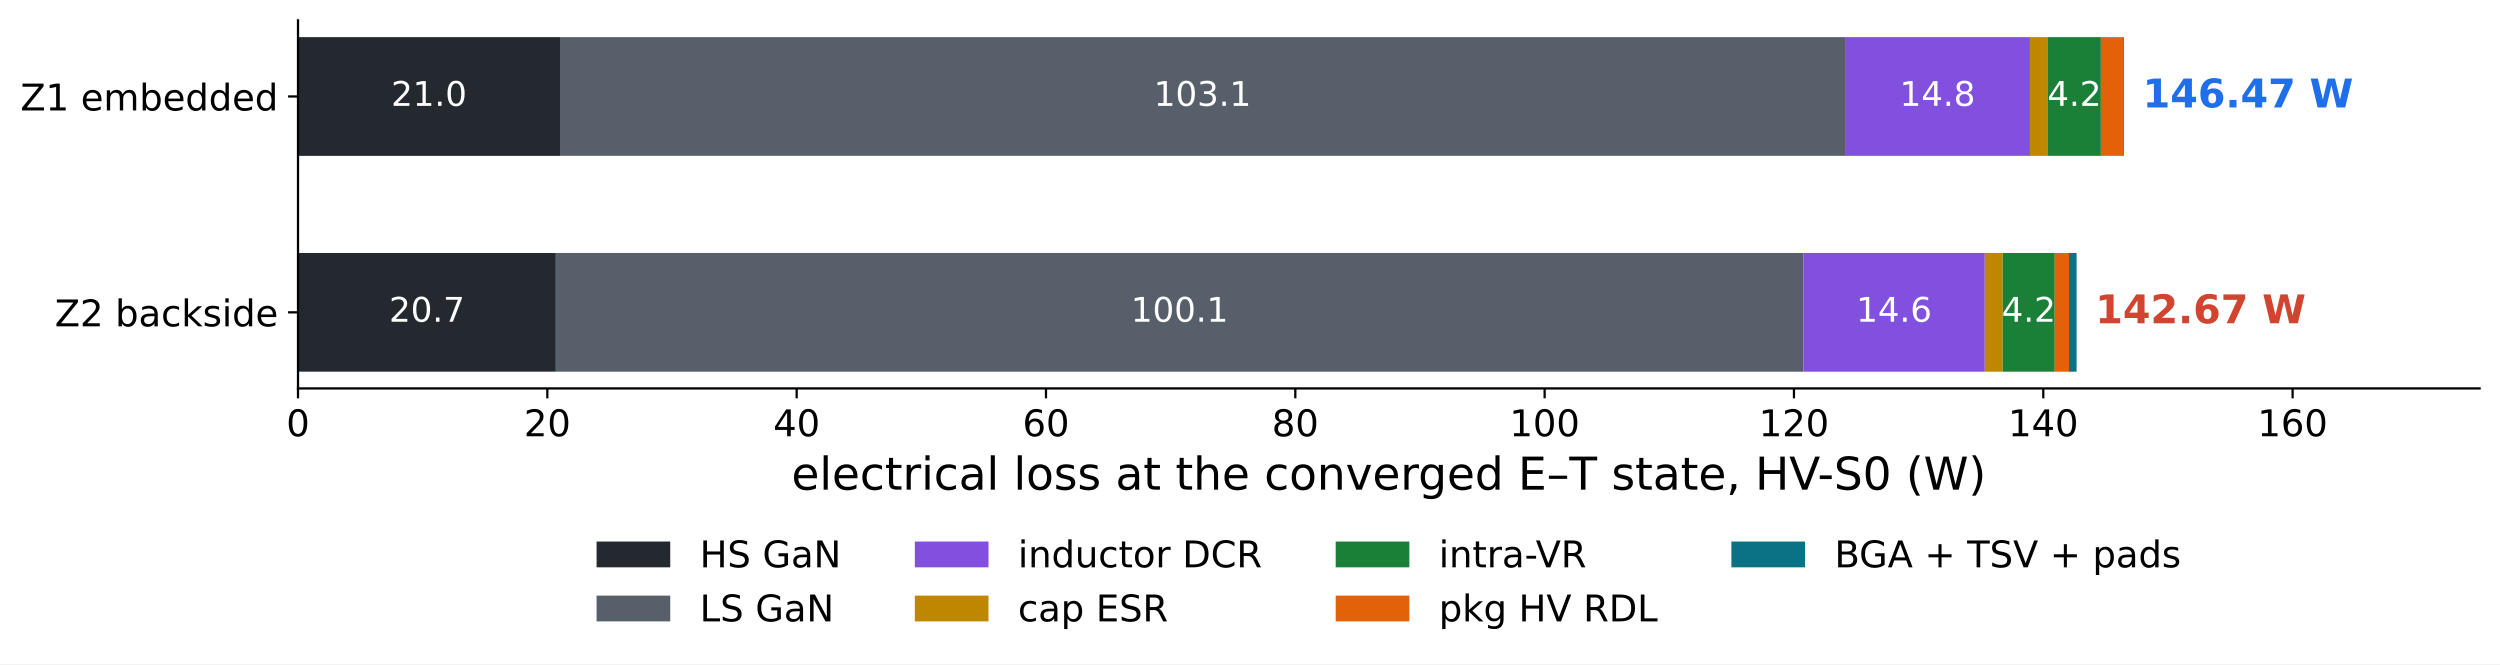
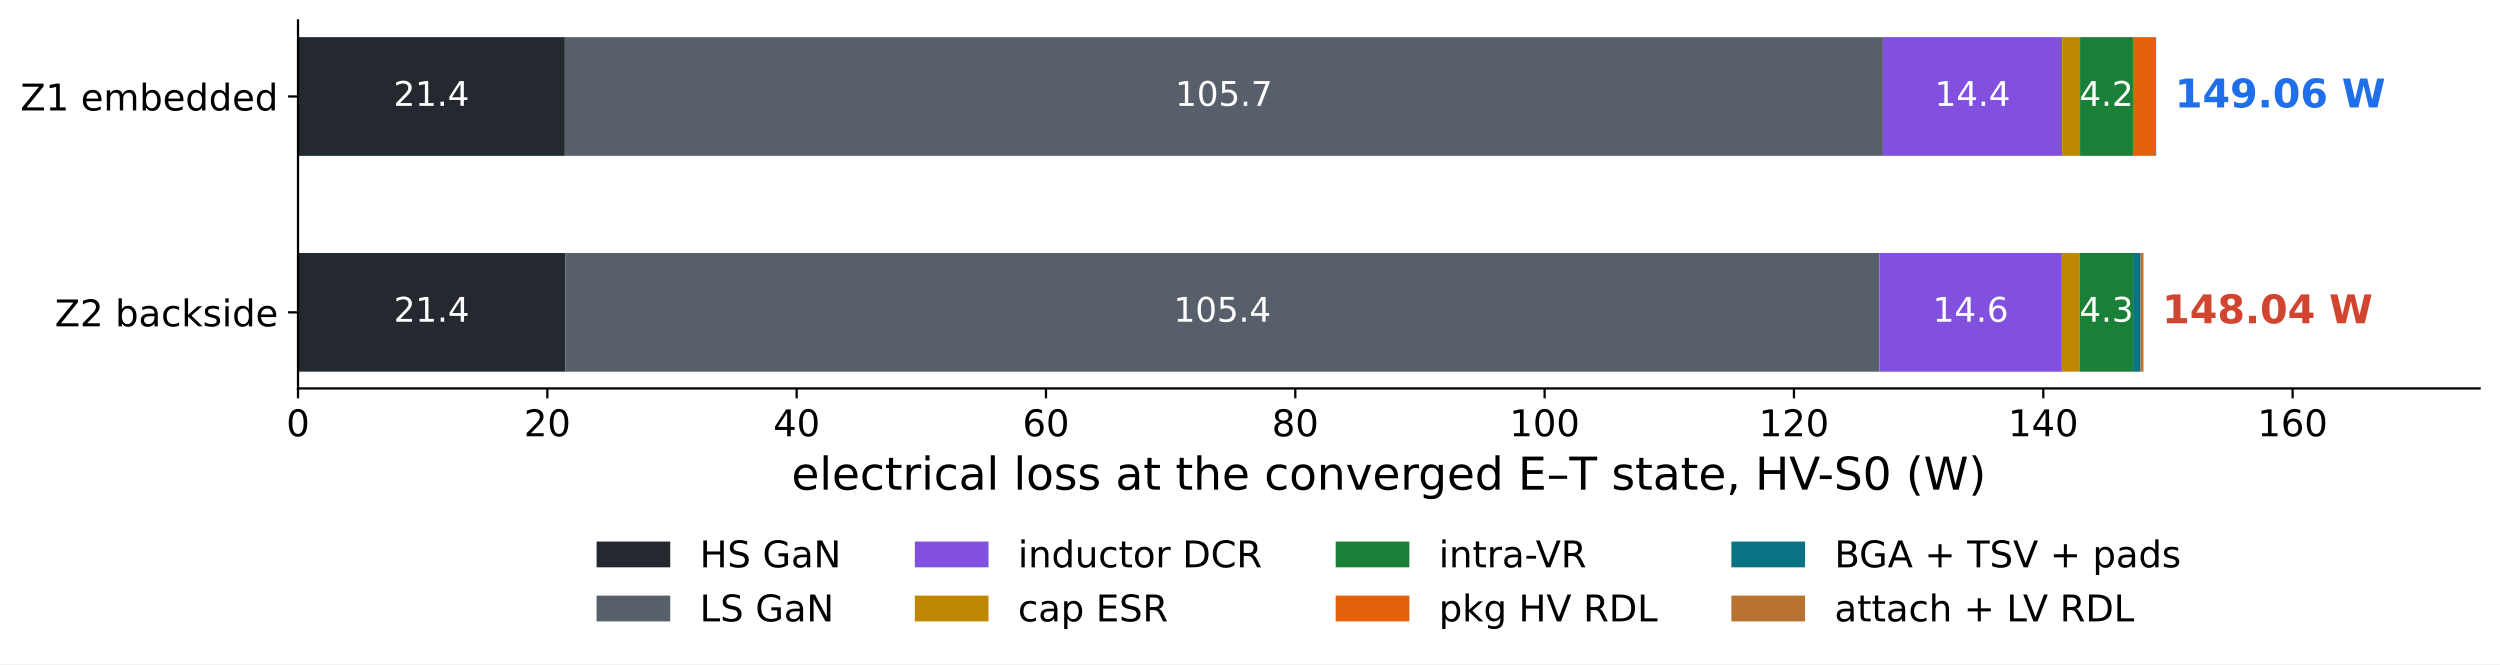
<svg xmlns="http://www.w3.org/2000/svg" xmlns:xlink="http://www.w3.org/1999/xlink" width="882.35pt" height="234.419pt" viewBox="0 0 882.35 234.419" version="1.1">
  <defs>
    <style type="text/css">*{stroke-linejoin: round; stroke-linecap: butt}</style>
  </defs>
  <g id="figure_1">
    <g id="patch_1">
      <path d="M 0 234.419  L 882.35 234.419  L 882.35 0  L 0 0  z " style="fill: #ffffff" />
    </g>
    <g id="axes_1">
      <g id="patch_2">
        <path d="M 105.18 137.091  L 875.15 137.091  L 875.15 7.2  L 105.18 7.2  z " style="fill: #ffffff" />
      </g>
      <g id="patch_3">
-         <path d="M 105.18 131.187  L 196.18 131.187  L 196.18 89.286  L 105.18 89.286  z " clip-path="url(#p748afdf50f)" style="fill: #24292f" />
+         <path d="M 105.18 131.187  L 199.505 131.187  L 199.505 89.286  L 105.18 89.286  z " clip-path="url(#p8d9d421dc4)" style="fill: #24292f" />
      </g>
      <g id="patch_4">
-         <path d="M 196.18 131.187  L 636.475 131.187  L 636.475 89.286  L 196.18 89.286  z " clip-path="url(#p748afdf50f)" style="fill: #57606a" />
+         <path d="M 199.505 131.187  L 663.325 131.187  L 663.325 89.286  L 199.505 89.286  z " clip-path="url(#p8d9d421dc4)" style="fill: #57606a" />
      </g>
      <g id="patch_5">
-         <path d="M 636.475 131.187  L 700.514 131.187  L 700.514 89.286  L 636.475 89.286  z " clip-path="url(#p748afdf50f)" style="fill: #8250df" />
+         <path d="M 663.325 131.187  L 727.714 131.187  L 727.714 89.286  L 663.325 89.286  z " clip-path="url(#p8d9d421dc4)" style="fill: #8250df" />
      </g>
      <g id="patch_6">
-         <path d="M 700.514 131.187  L 706.851 131.187  L 706.851 89.286  L 700.514 89.286  z " clip-path="url(#p748afdf50f)" style="fill: #bf8700" />
+         <path d="M 727.714 131.187  L 734.051 131.187  L 734.051 89.286  L 727.714 89.286  z " clip-path="url(#p8d9d421dc4)" style="fill: #bf8700" />
      </g>
      <g id="patch_7">
-         <path d="M 706.851 131.187  L 725.201 131.187  L 725.201 89.286  L 706.851 89.286  z " clip-path="url(#p748afdf50f)" style="fill: #1a7f37" />
+         <path d="M 734.051 131.187  L 752.854 131.187  L 752.854 89.286  L 734.051 89.286  z " clip-path="url(#p8d9d421dc4)" style="fill: #1a7f37" />
      </g>
      <g id="patch_8">
-         <path d="M 725.201 131.187  L 730.235 131.187  L 730.235 89.286  L 725.201 89.286  z " clip-path="url(#p748afdf50f)" style="fill: #e36209" />
+         <path d="M 752.854 131.187  L 752.854 131.187  L 752.854 89.286  L 752.854 89.286  z " clip-path="url(#p8d9d421dc4)" style="fill: #e36209" />
      </g>
      <g id="patch_9">
-         <path d="M 730.235 131.187  L 732.911 131.187  L 732.911 89.286  L 730.235 89.286  z " clip-path="url(#p748afdf50f)" style="fill: #0b7285" />
+         <path d="M 752.854 131.187  L 755.49 131.187  L 755.49 89.286  L 752.854 89.286  z " clip-path="url(#p8d9d421dc4)" style="fill: #0b7285" />
      </g>
      <g id="patch_10">
-         <path d="M 105.18 55.004  L 197.647 55.004  L 197.647 13.104  L 105.18 13.104  z " clip-path="url(#p748afdf50f)" style="fill: #24292f" />
+         <path d="M 755.49 131.187  L 756.521 131.187  L 756.521 89.286  L 755.49 89.286  z " clip-path="url(#p8d9d421dc4)" style="fill: #b87333" />
      </g>
      <g id="patch_11">
-         <path d="M 197.647 55.004  L 651.183 55.004  L 651.183 13.104  L 197.647 13.104  z " clip-path="url(#p748afdf50f)" style="fill: #57606a" />
+         <path d="M 105.18 55.004  L 199.355 55.004  L 199.355 13.104  L 105.18 13.104  z " clip-path="url(#p8d9d421dc4)" style="fill: #24292f" />
      </g>
      <g id="patch_12">
-         <path d="M 651.183 55.004  L 716.451 55.004  L 716.451 13.104  L 651.183 13.104  z " clip-path="url(#p748afdf50f)" style="fill: #8250df" />
+         <path d="M 199.355 55.004  L 664.557 55.004  L 664.557 13.104  L 199.355 13.104  z " clip-path="url(#p8d9d421dc4)" style="fill: #57606a" />
      </g>
      <g id="patch_13">
-         <path d="M 716.451 55.004  L 722.788 55.004  L 722.788 13.104  L 716.451 13.104  z " clip-path="url(#p748afdf50f)" style="fill: #bf8700" />
+         <path d="M 664.557 55.004  L 727.807 55.004  L 727.807 13.104  L 664.557 13.104  z " clip-path="url(#p8d9d421dc4)" style="fill: #8250df" />
      </g>
      <g id="patch_14">
-         <path d="M 722.788 55.004  L 741.485 55.004  L 741.485 13.104  L 722.788 13.104  z " clip-path="url(#p748afdf50f)" style="fill: #1a7f37" />
+         <path d="M 727.807 55.004  L 734.144 55.004  L 734.144 13.104  L 727.807 13.104  z " clip-path="url(#p8d9d421dc4)" style="fill: #bf8700" />
      </g>
      <g id="patch_15">
-         <path d="M 741.485 55.004  L 749.364 55.004  L 749.364 13.104  L 741.485 13.104  z " clip-path="url(#p748afdf50f)" style="fill: #e36209" />
+         <path d="M 734.144 55.004  L 752.805 55.004  L 752.805 13.104  L 734.144 13.104  z " clip-path="url(#p8d9d421dc4)" style="fill: #1a7f37" />
      </g>
      <g id="patch_16">
-         <path d="M 749.364 55.004  L 749.633 55.004  L 749.633 13.104  L 749.364 13.104  z " clip-path="url(#p748afdf50f)" style="fill: #0b7285" />
+         <path d="M 752.805 55.004  L 760.735 55.004  L 760.735 13.104  L 752.805 13.104  z " clip-path="url(#p8d9d421dc4)" style="fill: #e36209" />
+       </g>
+       <g id="patch_17">
+         <path d="M 760.735 55.004  L 761.006 55.004  L 761.006 13.104  L 760.735 13.104  z " clip-path="url(#p8d9d421dc4)" style="fill: #0b7285" />
+       </g>
+       <g id="patch_18">
+         <path d="M 761.006 55.004  L 761.006 55.004  L 761.006 13.104  L 761.006 13.104  z " clip-path="url(#p8d9d421dc4)" style="fill: #b87333" />
      </g>
      <g id="matplotlib.axis_1">
        <g id="xtick_1">
          <g id="line2d_1">
            <defs>
-               <path id="m3dded7e694" d="M 0 0  L 0 3.5  " style="stroke: #000000; stroke-width: 0.8" />
+               <path id="m549cb5e5c4" d="M 0 0  L 0 3.5  " style="stroke: #000000; stroke-width: 0.8" />
            </defs>
            <g>
-               <use xlink:href="#m3dded7e694" x="105.18" y="137.091" style="stroke: #000000; stroke-width: 0.8" />
+               <use xlink:href="#m549cb5e5c4" x="105.18" y="137.091" style="stroke: #000000; stroke-width: 0.8" />
            </g>
          </g>
          <g id="text_1">
            <text style="font-size: 13px; font-family: 'DejaVu Sans', 'Bitstream Vera Sans', 'Computer Modern Sans Serif', 'Lucida Grande', 'Verdana', 'Geneva', 'Lucid', 'Arial', 'Helvetica', 'Avant Garde', sans-serif; text-anchor: middle" x="105.18" y="153.969" transform="rotate(-0 105.1797 153.9688)">0</text>
          </g>
        </g>
        <g id="xtick_2">
          <g id="line2d_2">
            <g>
-               <use xlink:href="#m3dded7e694" x="193.176" y="137.091" style="stroke: #000000; stroke-width: 0.8" />
+               <use xlink:href="#m549cb5e5c4" x="193.176" y="137.091" style="stroke: #000000; stroke-width: 0.8" />
            </g>
          </g>
          <g id="text_2">
            <text style="font-size: 13px; font-family: 'DejaVu Sans', 'Bitstream Vera Sans', 'Computer Modern Sans Serif', 'Lucida Grande', 'Verdana', 'Geneva', 'Lucid', 'Arial', 'Helvetica', 'Avant Garde', sans-serif; text-anchor: middle" x="193.176" y="153.969" transform="rotate(-0 193.1763 153.9688)">20</text>
          </g>
        </g>
        <g id="xtick_3">
          <g id="line2d_3">
            <g>
-               <use xlink:href="#m3dded7e694" x="281.173" y="137.091" style="stroke: #000000; stroke-width: 0.8" />
+               <use xlink:href="#m549cb5e5c4" x="281.173" y="137.091" style="stroke: #000000; stroke-width: 0.8" />
            </g>
          </g>
          <g id="text_3">
            <text style="font-size: 13px; font-family: 'DejaVu Sans', 'Bitstream Vera Sans', 'Computer Modern Sans Serif', 'Lucida Grande', 'Verdana', 'Geneva', 'Lucid', 'Arial', 'Helvetica', 'Avant Garde', sans-serif; text-anchor: middle" x="281.173" y="153.969" transform="rotate(-0 281.1728 153.9688)">40</text>
          </g>
        </g>
        <g id="xtick_4">
          <g id="line2d_4">
            <g>
-               <use xlink:href="#m3dded7e694" x="369.169" y="137.091" style="stroke: #000000; stroke-width: 0.8" />
+               <use xlink:href="#m549cb5e5c4" x="369.169" y="137.091" style="stroke: #000000; stroke-width: 0.8" />
            </g>
          </g>
          <g id="text_4">
            <text style="font-size: 13px; font-family: 'DejaVu Sans', 'Bitstream Vera Sans', 'Computer Modern Sans Serif', 'Lucida Grande', 'Verdana', 'Geneva', 'Lucid', 'Arial', 'Helvetica', 'Avant Garde', sans-serif; text-anchor: middle" x="369.169" y="153.969" transform="rotate(-0 369.1694 153.9688)">60</text>
          </g>
        </g>
        <g id="xtick_5">
          <g id="line2d_5">
            <g>
-               <use xlink:href="#m3dded7e694" x="457.166" y="137.091" style="stroke: #000000; stroke-width: 0.8" />
+               <use xlink:href="#m549cb5e5c4" x="457.166" y="137.091" style="stroke: #000000; stroke-width: 0.8" />
            </g>
          </g>
          <g id="text_5">
            <text style="font-size: 13px; font-family: 'DejaVu Sans', 'Bitstream Vera Sans', 'Computer Modern Sans Serif', 'Lucida Grande', 'Verdana', 'Geneva', 'Lucid', 'Arial', 'Helvetica', 'Avant Garde', sans-serif; text-anchor: middle" x="457.166" y="153.969" transform="rotate(-0 457.166 153.9688)">80</text>
          </g>
        </g>
        <g id="xtick_6">
          <g id="line2d_6">
            <g>
-               <use xlink:href="#m3dded7e694" x="545.163" y="137.091" style="stroke: #000000; stroke-width: 0.8" />
+               <use xlink:href="#m549cb5e5c4" x="545.163" y="137.091" style="stroke: #000000; stroke-width: 0.8" />
            </g>
          </g>
          <g id="text_6">
            <text style="font-size: 13px; font-family: 'DejaVu Sans', 'Bitstream Vera Sans', 'Computer Modern Sans Serif', 'Lucida Grande', 'Verdana', 'Geneva', 'Lucid', 'Arial', 'Helvetica', 'Avant Garde', sans-serif; text-anchor: middle" x="545.163" y="153.969" transform="rotate(-0 545.1625 153.9688)">100</text>
          </g>
        </g>
        <g id="xtick_7">
          <g id="line2d_7">
            <g>
-               <use xlink:href="#m3dded7e694" x="633.159" y="137.091" style="stroke: #000000; stroke-width: 0.8" />
+               <use xlink:href="#m549cb5e5c4" x="633.159" y="137.091" style="stroke: #000000; stroke-width: 0.8" />
            </g>
          </g>
          <g id="text_7">
            <text style="font-size: 13px; font-family: 'DejaVu Sans', 'Bitstream Vera Sans', 'Computer Modern Sans Serif', 'Lucida Grande', 'Verdana', 'Geneva', 'Lucid', 'Arial', 'Helvetica', 'Avant Garde', sans-serif; text-anchor: middle" x="633.159" y="153.969" transform="rotate(-0 633.1591 153.9688)">120</text>
          </g>
        </g>
        <g id="xtick_8">
          <g id="line2d_8">
            <g>
-               <use xlink:href="#m3dded7e694" x="721.156" y="137.091" style="stroke: #000000; stroke-width: 0.8" />
+               <use xlink:href="#m549cb5e5c4" x="721.156" y="137.091" style="stroke: #000000; stroke-width: 0.8" />
            </g>
          </g>
          <g id="text_8">
            <text style="font-size: 13px; font-family: 'DejaVu Sans', 'Bitstream Vera Sans', 'Computer Modern Sans Serif', 'Lucida Grande', 'Verdana', 'Geneva', 'Lucid', 'Arial', 'Helvetica', 'Avant Garde', sans-serif; text-anchor: middle" x="721.156" y="153.969" transform="rotate(-0 721.1557 153.9688)">140</text>
          </g>
        </g>
        <g id="xtick_9">
          <g id="line2d_9">
            <g>
-               <use xlink:href="#m3dded7e694" x="809.152" y="137.091" style="stroke: #000000; stroke-width: 0.8" />
+               <use xlink:href="#m549cb5e5c4" x="809.152" y="137.091" style="stroke: #000000; stroke-width: 0.8" />
            </g>
          </g>
          <g id="text_9">
            <text style="font-size: 13px; font-family: 'DejaVu Sans', 'Bitstream Vera Sans', 'Computer Modern Sans Serif', 'Lucida Grande', 'Verdana', 'Geneva', 'Lucid', 'Arial', 'Helvetica', 'Avant Garde', sans-serif; text-anchor: middle" x="809.152" y="153.969" transform="rotate(-0 809.1523 153.9688)">160</text>
          </g>
        </g>
        <g id="text_10">
          <text style="font-size: 16px; font-family: 'DejaVu Sans', 'Bitstream Vera Sans', 'Computer Modern Sans Serif', 'Lucida Grande', 'Verdana', 'Geneva', 'Lucid', 'Arial', 'Helvetica', 'Avant Garde', sans-serif; text-anchor: middle" x="490.165" y="172.83" transform="rotate(-0 490.1647 172.8299)">electrical loss at the converged E–T state, HV-S0 (W)</text>
        </g>
      </g>
      <g id="matplotlib.axis_2">
        <g id="ytick_1">
          <g id="line2d_10">
            <defs>
-               <path id="m86362ce422" d="M 0 0  L -3.5 0  " style="stroke: #000000; stroke-width: 0.8" />
+               <path id="m1c677919fd" d="M 0 0  L -3.5 0  " style="stroke: #000000; stroke-width: 0.8" />
            </defs>
            <g>
-               <use xlink:href="#m86362ce422" x="105.18" y="110.237" style="stroke: #000000; stroke-width: 0.8" />
+               <use xlink:href="#m1c677919fd" x="105.18" y="110.237" style="stroke: #000000; stroke-width: 0.8" />
            </g>
          </g>
          <g id="text_11">
            <text style="font-size: 13px; font-family: 'DejaVu Sans', 'Bitstream Vera Sans', 'Computer Modern Sans Serif', 'Lucida Grande', 'Verdana', 'Geneva', 'Lucid', 'Arial', 'Helvetica', 'Avant Garde', sans-serif; text-anchor: end" x="98.18" y="115.176" transform="rotate(-0 98.17969 115.1756)">Z2 backside</text>
          </g>
        </g>
        <g id="ytick_2">
          <g id="line2d_11">
            <g>
-               <use xlink:href="#m86362ce422" x="105.18" y="34.054" style="stroke: #000000; stroke-width: 0.8" />
+               <use xlink:href="#m1c677919fd" x="105.18" y="34.054" style="stroke: #000000; stroke-width: 0.8" />
            </g>
          </g>
          <g id="text_12">
            <text style="font-size: 13px; font-family: 'DejaVu Sans', 'Bitstream Vera Sans', 'Computer Modern Sans Serif', 'Lucida Grande', 'Verdana', 'Geneva', 'Lucid', 'Arial', 'Helvetica', 'Avant Garde', sans-serif; text-anchor: end" x="98.18" y="38.993" transform="rotate(-0 98.17969 38.99326)">Z1 embedded</text>
          </g>
        </g>
      </g>
-       <g id="patch_17">
+       <g id="patch_19">
        <path d="M 105.18 137.091  L 105.18 7.2  " style="fill: none; stroke: #000000; stroke-width: 0.8; stroke-linejoin: miter; stroke-linecap: square" />
      </g>
-       <g id="patch_18">
+       <g id="patch_20">
        <path d="M 105.18 137.091  L 875.15 137.091  " style="fill: none; stroke: #000000; stroke-width: 0.8; stroke-linejoin: miter; stroke-linecap: square" />
      </g>
      <g id="text_13">
-         <text style="font-size: 12px; font-family: 'DejaVu Sans', 'Bitstream Vera Sans', 'Computer Modern Sans Serif', 'Lucida Grande', 'Verdana', 'Geneva', 'Lucid', 'Arial', 'Helvetica', 'Avant Garde', sans-serif; text-anchor: middle; fill: #ffffff" x="150.68" y="113.548" transform="rotate(-0 150.68 113.5479)">20.7</text>
+         <text style="font-size: 12px; font-family: 'DejaVu Sans', 'Bitstream Vera Sans', 'Computer Modern Sans Serif', 'Lucida Grande', 'Verdana', 'Geneva', 'Lucid', 'Arial', 'Helvetica', 'Avant Garde', sans-serif; text-anchor: middle; fill: #ffffff" x="152.342" y="113.548" transform="rotate(-0 152.3422 113.5479)">21.4</text>
      </g>
      <g id="text_14">
-         <text style="font-size: 12px; font-family: 'DejaVu Sans', 'Bitstream Vera Sans', 'Computer Modern Sans Serif', 'Lucida Grande', 'Verdana', 'Geneva', 'Lucid', 'Arial', 'Helvetica', 'Avant Garde', sans-serif; text-anchor: middle; fill: #ffffff" x="416.328" y="113.548" transform="rotate(-0 416.3278 113.5479)">100.1</text>
+         <text style="font-size: 12px; font-family: 'DejaVu Sans', 'Bitstream Vera Sans', 'Computer Modern Sans Serif', 'Lucida Grande', 'Verdana', 'Geneva', 'Lucid', 'Arial', 'Helvetica', 'Avant Garde', sans-serif; text-anchor: middle; fill: #ffffff" x="431.415" y="113.548" transform="rotate(-0 431.4146 113.5479)">105.4</text>
      </g>
      <g id="text_15">
-         <text style="font-size: 12px; font-family: 'DejaVu Sans', 'Bitstream Vera Sans', 'Computer Modern Sans Serif', 'Lucida Grande', 'Verdana', 'Geneva', 'Lucid', 'Arial', 'Helvetica', 'Avant Garde', sans-serif; text-anchor: middle; fill: #ffffff" x="668.495" y="113.548" transform="rotate(-0 668.4948 113.5479)">14.6</text>
+         <text style="font-size: 12px; font-family: 'DejaVu Sans', 'Bitstream Vera Sans', 'Computer Modern Sans Serif', 'Lucida Grande', 'Verdana', 'Geneva', 'Lucid', 'Arial', 'Helvetica', 'Avant Garde', sans-serif; text-anchor: middle; fill: #ffffff" x="695.519" y="113.548" transform="rotate(-0 695.5194 113.5479)">14.6</text>
      </g>
      <g id="text_16">
-         <text style="font-size: 12px; font-family: 'DejaVu Sans', 'Bitstream Vera Sans', 'Computer Modern Sans Serif', 'Lucida Grande', 'Verdana', 'Geneva', 'Lucid', 'Arial', 'Helvetica', 'Avant Garde', sans-serif; text-anchor: middle; fill: #ffffff" x="716.026" y="113.548" transform="rotate(-0 716.026 113.5479)">4.2</text>
+         <text style="font-size: 12px; font-family: 'DejaVu Sans', 'Bitstream Vera Sans', 'Computer Modern Sans Serif', 'Lucida Grande', 'Verdana', 'Geneva', 'Lucid', 'Arial', 'Helvetica', 'Avant Garde', sans-serif; text-anchor: middle; fill: #ffffff" x="743.453" y="113.548" transform="rotate(-0 743.4526 113.5479)">4.3</text>
      </g>
      <g id="text_17">
-         <text style="font-weight: 700; font-size: 14px; font-family: 'DejaVu Sans', 'Bitstream Vera Sans', 'Computer Modern Sans Serif', 'Lucida Grande', 'Verdana', 'Geneva', 'Lucid', 'Arial', 'Helvetica', 'Avant Garde', sans-serif; text-anchor: start; fill: #d1442f" x="739.51" y="114.1" transform="rotate(-0 739.5103 114.0997)">142.67 W</text>
+         <text style="font-weight: 700; font-size: 14px; font-family: 'DejaVu Sans', 'Bitstream Vera Sans', 'Computer Modern Sans Serif', 'Lucida Grande', 'Verdana', 'Geneva', 'Lucid', 'Arial', 'Helvetica', 'Avant Garde', sans-serif; text-anchor: start; fill: #d1442f" x="763.121" y="114.1" transform="rotate(-0 763.121 114.0997)">148.04 W</text>
      </g>
      <g id="text_18">
-         <text style="font-size: 12px; font-family: 'DejaVu Sans', 'Bitstream Vera Sans', 'Computer Modern Sans Serif', 'Lucida Grande', 'Verdana', 'Geneva', 'Lucid', 'Arial', 'Helvetica', 'Avant Garde', sans-serif; text-anchor: middle; fill: #ffffff" x="151.413" y="37.366" transform="rotate(-0 151.4131 37.36552)">21.0</text>
+         <text style="font-size: 12px; font-family: 'DejaVu Sans', 'Bitstream Vera Sans', 'Computer Modern Sans Serif', 'Lucida Grande', 'Verdana', 'Geneva', 'Lucid', 'Arial', 'Helvetica', 'Avant Garde', sans-serif; text-anchor: middle; fill: #ffffff" x="152.267" y="37.366" transform="rotate(-0 152.2674 37.36552)">21.4</text>
      </g>
      <g id="text_19">
-         <text style="font-size: 12px; font-family: 'DejaVu Sans', 'Bitstream Vera Sans', 'Computer Modern Sans Serif', 'Lucida Grande', 'Verdana', 'Geneva', 'Lucid', 'Arial', 'Helvetica', 'Avant Garde', sans-serif; text-anchor: middle; fill: #ffffff" x="424.415" y="37.366" transform="rotate(-0 424.4148 37.36552)">103.1</text>
+         <text style="font-size: 12px; font-family: 'DejaVu Sans', 'Bitstream Vera Sans', 'Computer Modern Sans Serif', 'Lucida Grande', 'Verdana', 'Geneva', 'Lucid', 'Arial', 'Helvetica', 'Avant Garde', sans-serif; text-anchor: middle; fill: #ffffff" x="431.956" y="37.366" transform="rotate(-0 431.9563 37.36552)">105.7</text>
      </g>
      <g id="text_20">
-         <text style="font-size: 12px; font-family: 'DejaVu Sans', 'Bitstream Vera Sans', 'Computer Modern Sans Serif', 'Lucida Grande', 'Verdana', 'Geneva', 'Lucid', 'Arial', 'Helvetica', 'Avant Garde', sans-serif; text-anchor: middle; fill: #ffffff" x="683.817" y="37.366" transform="rotate(-0 683.8173 37.36552)">14.8</text>
+         <text style="font-size: 12px; font-family: 'DejaVu Sans', 'Bitstream Vera Sans', 'Computer Modern Sans Serif', 'Lucida Grande', 'Verdana', 'Geneva', 'Lucid', 'Arial', 'Helvetica', 'Avant Garde', sans-serif; text-anchor: middle; fill: #ffffff" x="696.182" y="37.366" transform="rotate(-0 696.1824 37.36552)">14.4</text>
      </g>
      <g id="text_21">
-         <text style="font-size: 12px; font-family: 'DejaVu Sans', 'Bitstream Vera Sans', 'Computer Modern Sans Serif', 'Lucida Grande', 'Verdana', 'Geneva', 'Lucid', 'Arial', 'Helvetica', 'Avant Garde', sans-serif; text-anchor: middle; fill: #ffffff" x="732.137" y="37.366" transform="rotate(-0 732.1365 37.36552)">4.2</text>
+         <text style="font-size: 12px; font-family: 'DejaVu Sans', 'Bitstream Vera Sans', 'Computer Modern Sans Serif', 'Lucida Grande', 'Verdana', 'Geneva', 'Lucid', 'Arial', 'Helvetica', 'Avant Garde', sans-serif; text-anchor: middle; fill: #ffffff" x="743.474" y="37.366" transform="rotate(-0 743.4744 37.36552)">4.2</text>
      </g>
      <g id="text_22">
-         <text style="font-weight: 700; font-size: 14px; font-family: 'DejaVu Sans', 'Bitstream Vera Sans', 'Computer Modern Sans Serif', 'Lucida Grande', 'Verdana', 'Geneva', 'Lucid', 'Arial', 'Helvetica', 'Avant Garde', sans-serif; text-anchor: start; fill: #1f6feb" x="756.233" y="37.917" transform="rotate(-0 756.2329 37.9174)">146.47 W</text>
+         <text style="font-weight: 700; font-size: 14px; font-family: 'DejaVu Sans', 'Bitstream Vera Sans', 'Computer Modern Sans Serif', 'Lucida Grande', 'Verdana', 'Geneva', 'Lucid', 'Arial', 'Helvetica', 'Avant Garde', sans-serif; text-anchor: start; fill: #1f6feb" x="767.605" y="37.917" transform="rotate(-0 767.6054 37.9174)">149.06 W</text>
      </g>
      <g id="legend_1">
-         <g id="patch_19">
+         <g id="patch_21">
          <path d="M 210.556 200.234  L 236.556 200.234  L 236.556 191.134  L 210.556 191.134  z " style="fill: #24292f" />
        </g>
        <g id="text_23">
          <text style="font-size: 13px; font-family: 'DejaVu Sans', 'Bitstream Vera Sans', 'Computer Modern Sans Serif', 'Lucida Grande', 'Verdana', 'Geneva', 'Lucid', 'Arial', 'Helvetica', 'Avant Garde', sans-serif; text-anchor: start" x="246.956" y="200.234" transform="rotate(-0 246.956 200.2339)">HS GaN</text>
        </g>
-         <g id="patch_20">
+         <g id="patch_22">
          <path d="M 210.556 219.315  L 236.556 219.315  L 236.556 210.215  L 210.556 210.215  z " style="fill: #57606a" />
        </g>
        <g id="text_24">
          <text style="font-size: 13px; font-family: 'DejaVu Sans', 'Bitstream Vera Sans', 'Computer Modern Sans Serif', 'Lucida Grande', 'Verdana', 'Geneva', 'Lucid', 'Arial', 'Helvetica', 'Avant Garde', sans-serif; text-anchor: start" x="246.956" y="219.315" transform="rotate(-0 246.956 219.3155)">LS GaN</text>
        </g>
-         <g id="patch_21">
+         <g id="patch_23">
          <path d="M 322.882 200.234  L 348.882 200.234  L 348.882 191.134  L 322.882 191.134  z " style="fill: #8250df" />
        </g>
        <g id="text_25">
          <text style="font-size: 13px; font-family: 'DejaVu Sans', 'Bitstream Vera Sans', 'Computer Modern Sans Serif', 'Lucida Grande', 'Verdana', 'Geneva', 'Lucid', 'Arial', 'Helvetica', 'Avant Garde', sans-serif; text-anchor: start" x="359.282" y="200.234" transform="rotate(-0 359.2821 200.2339)">inductor DCR</text>
        </g>
-         <g id="patch_22">
+         <g id="patch_24">
          <path d="M 322.882 219.315  L 348.882 219.315  L 348.882 210.215  L 322.882 210.215  z " style="fill: #bf8700" />
        </g>
        <g id="text_26">
          <text style="font-size: 13px; font-family: 'DejaVu Sans', 'Bitstream Vera Sans', 'Computer Modern Sans Serif', 'Lucida Grande', 'Verdana', 'Geneva', 'Lucid', 'Arial', 'Helvetica', 'Avant Garde', sans-serif; text-anchor: start" x="359.282" y="219.315" transform="rotate(-0 359.2821 219.3155)">cap ESR</text>
        </g>
-         <g id="patch_23">
+         <g id="patch_25">
          <path d="M 471.419 200.234  L 497.419 200.234  L 497.419 191.134  L 471.419 191.134  z " style="fill: #1a7f37" />
        </g>
        <g id="text_27">
          <text style="font-size: 13px; font-family: 'DejaVu Sans', 'Bitstream Vera Sans', 'Computer Modern Sans Serif', 'Lucida Grande', 'Verdana', 'Geneva', 'Lucid', 'Arial', 'Helvetica', 'Avant Garde', sans-serif; text-anchor: start" x="507.819" y="200.234" transform="rotate(-0 507.8193 200.2339)">intra-VR</text>
        </g>
-         <g id="patch_24">
+         <g id="patch_26">
          <path d="M 471.419 219.315  L 497.419 219.315  L 497.419 210.215  L 471.419 210.215  z " style="fill: #e36209" />
        </g>
        <g id="text_28">
          <text style="font-size: 13px; font-family: 'DejaVu Sans', 'Bitstream Vera Sans', 'Computer Modern Sans Serif', 'Lucida Grande', 'Verdana', 'Geneva', 'Lucid', 'Arial', 'Helvetica', 'Avant Garde', sans-serif; text-anchor: start" x="507.819" y="219.315" transform="rotate(-0 507.8193 219.3155)">pkg HV RDL</text>
        </g>
-         <g id="patch_25">
+         <g id="patch_27">
          <path d="M 611.072 200.234  L 637.072 200.234  L 637.072 191.134  L 611.072 191.134  z " style="fill: #0b7285" />
        </g>
        <g id="text_29">
          <text style="font-size: 13px; font-family: 'DejaVu Sans', 'Bitstream Vera Sans', 'Computer Modern Sans Serif', 'Lucida Grande', 'Verdana', 'Geneva', 'Lucid', 'Arial', 'Helvetica', 'Avant Garde', sans-serif; text-anchor: start" x="647.472" y="200.234" transform="rotate(-0 647.4718 200.2339)">BGA + TSV + pads</text>
+         </g>
+         <g id="patch_28">
+           <path d="M 611.072 219.315  L 637.072 219.315  L 637.072 210.215  L 611.072 210.215  z " style="fill: #b87333" />
+         </g>
+         <g id="text_30">
+           <text style="font-size: 13px; font-family: 'DejaVu Sans', 'Bitstream Vera Sans', 'Computer Modern Sans Serif', 'Lucida Grande', 'Verdana', 'Geneva', 'Lucid', 'Arial', 'Helvetica', 'Avant Garde', sans-serif; text-anchor: start" x="647.472" y="219.315" transform="rotate(-0 647.4718 219.3155)">attach + LV RDL</text>
        </g>
      </g>
    </g>
  </g>
  <defs>
-     <clipPath id="p748afdf50f">
+     <clipPath id="p8d9d421dc4">
      <rect x="105.18" y="7.2" width="769.97" height="129.891" />
    </clipPath>
  </defs>
</svg>
